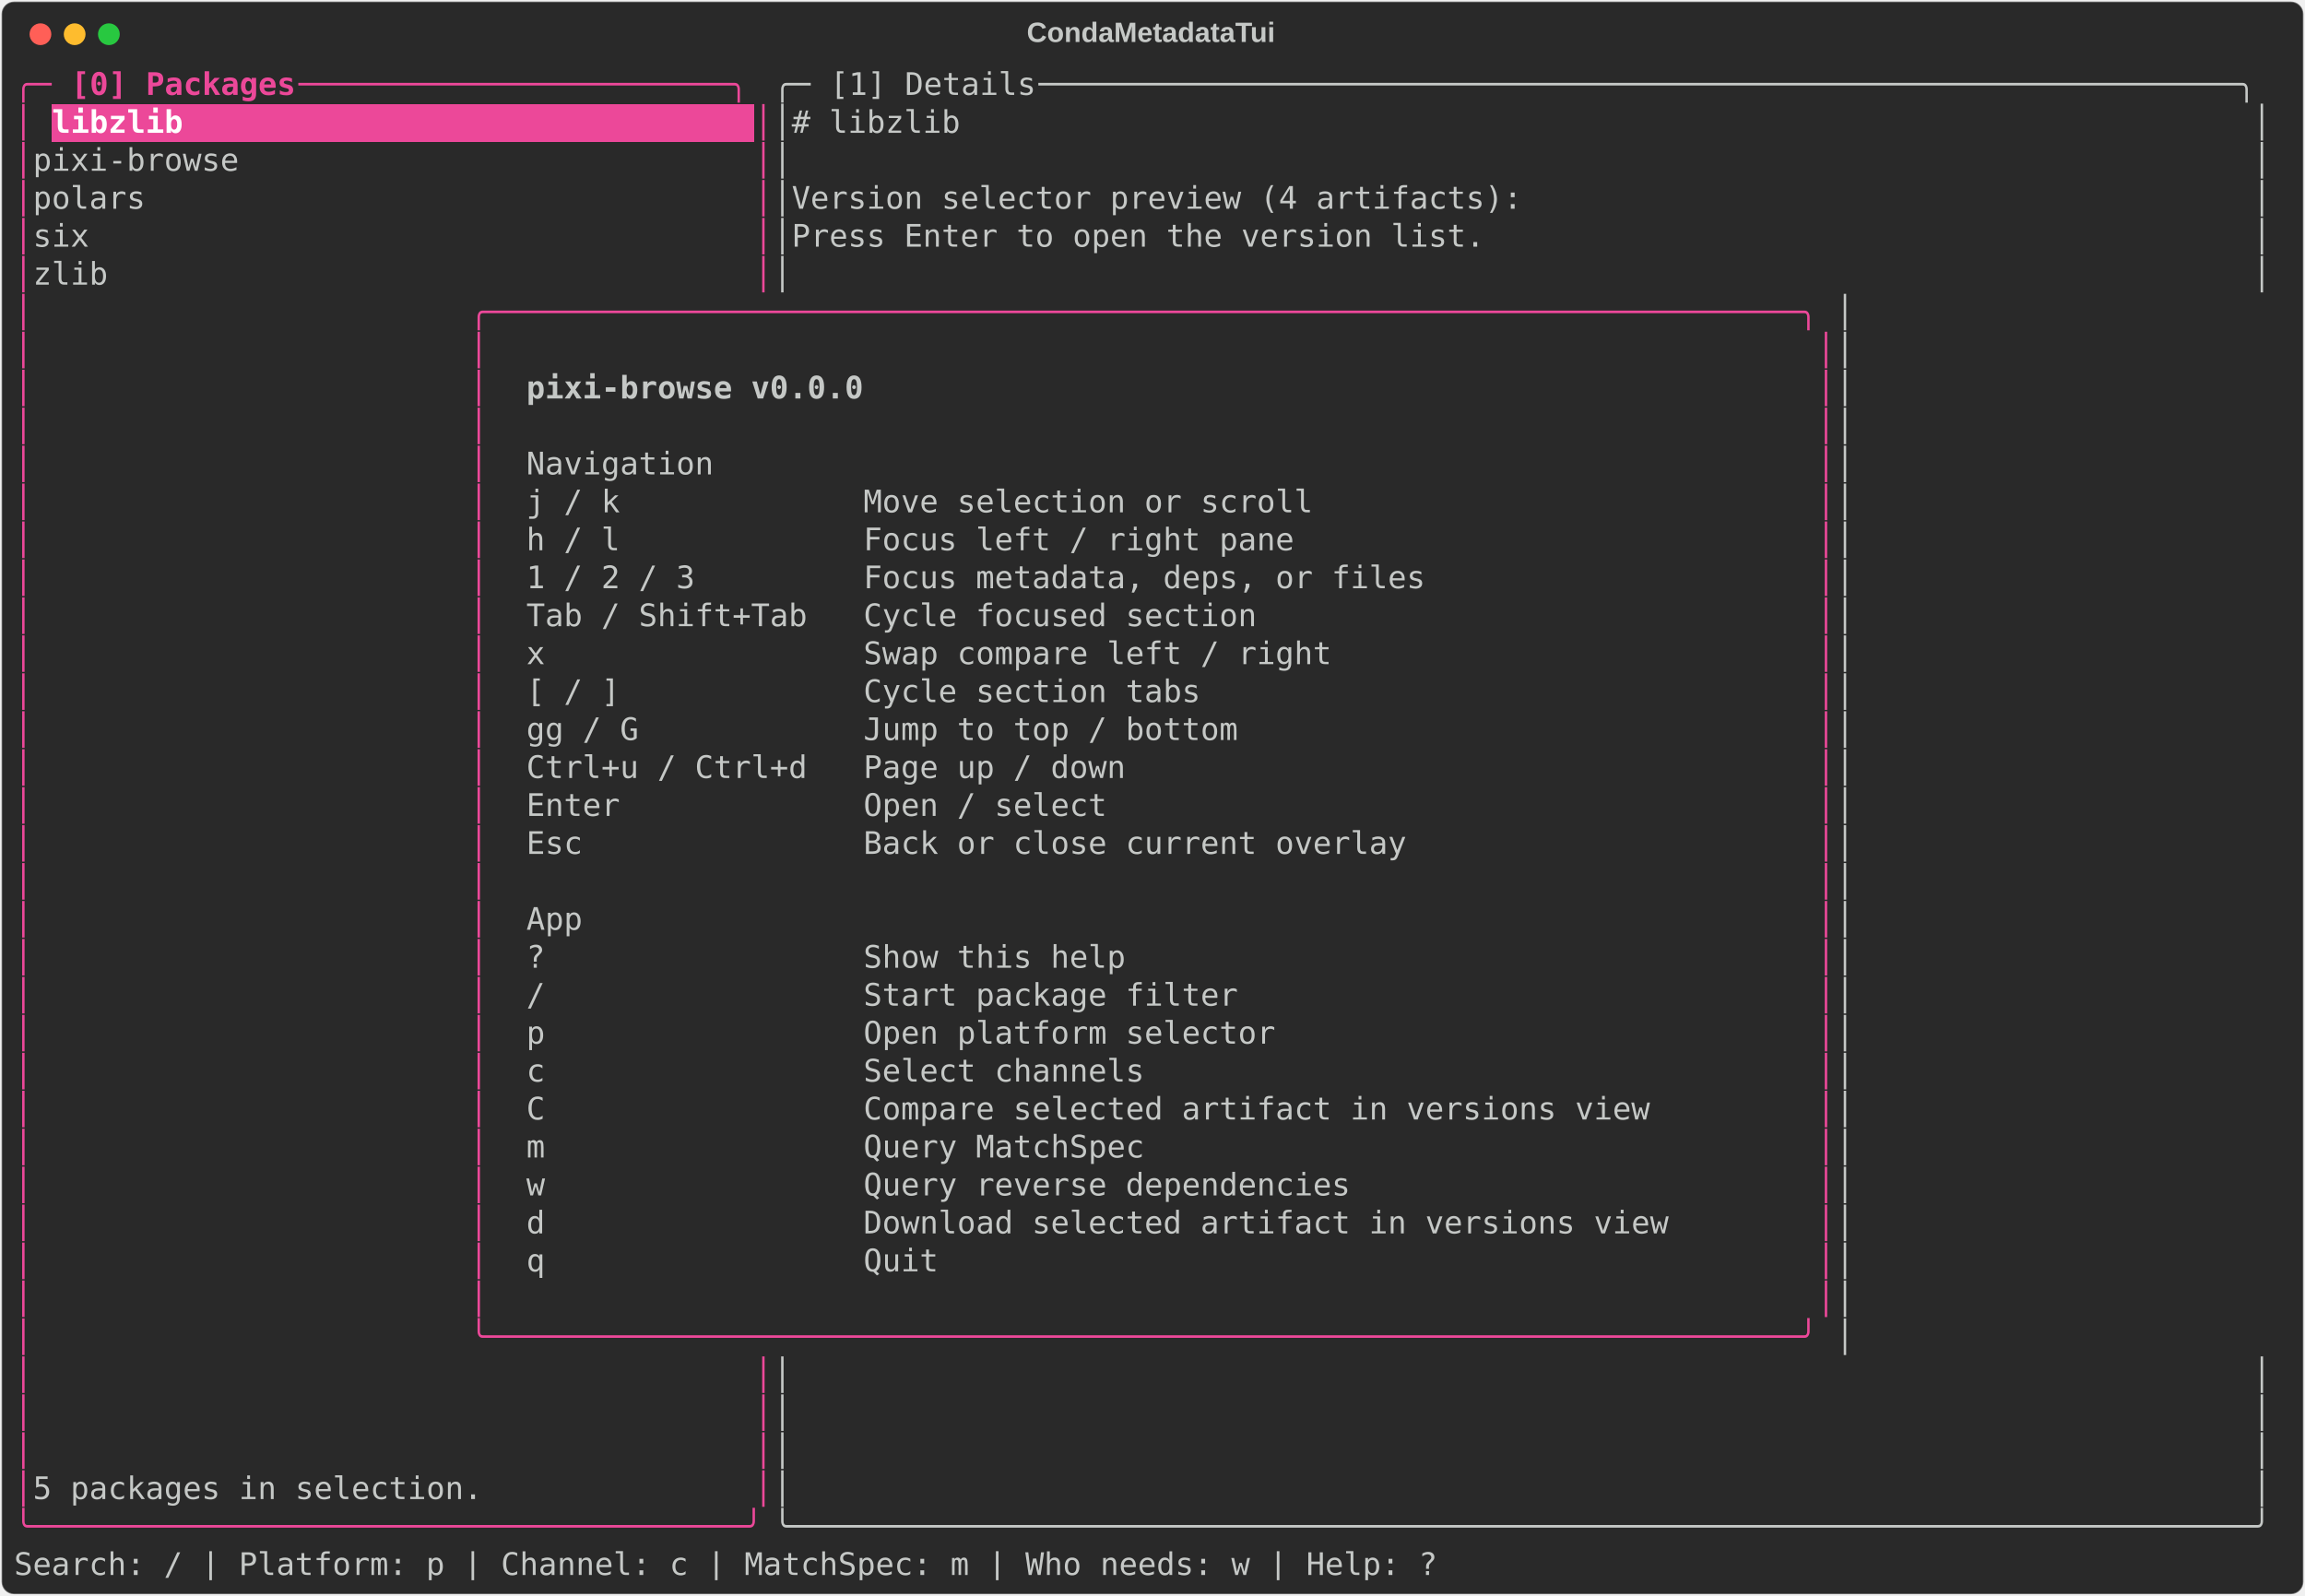
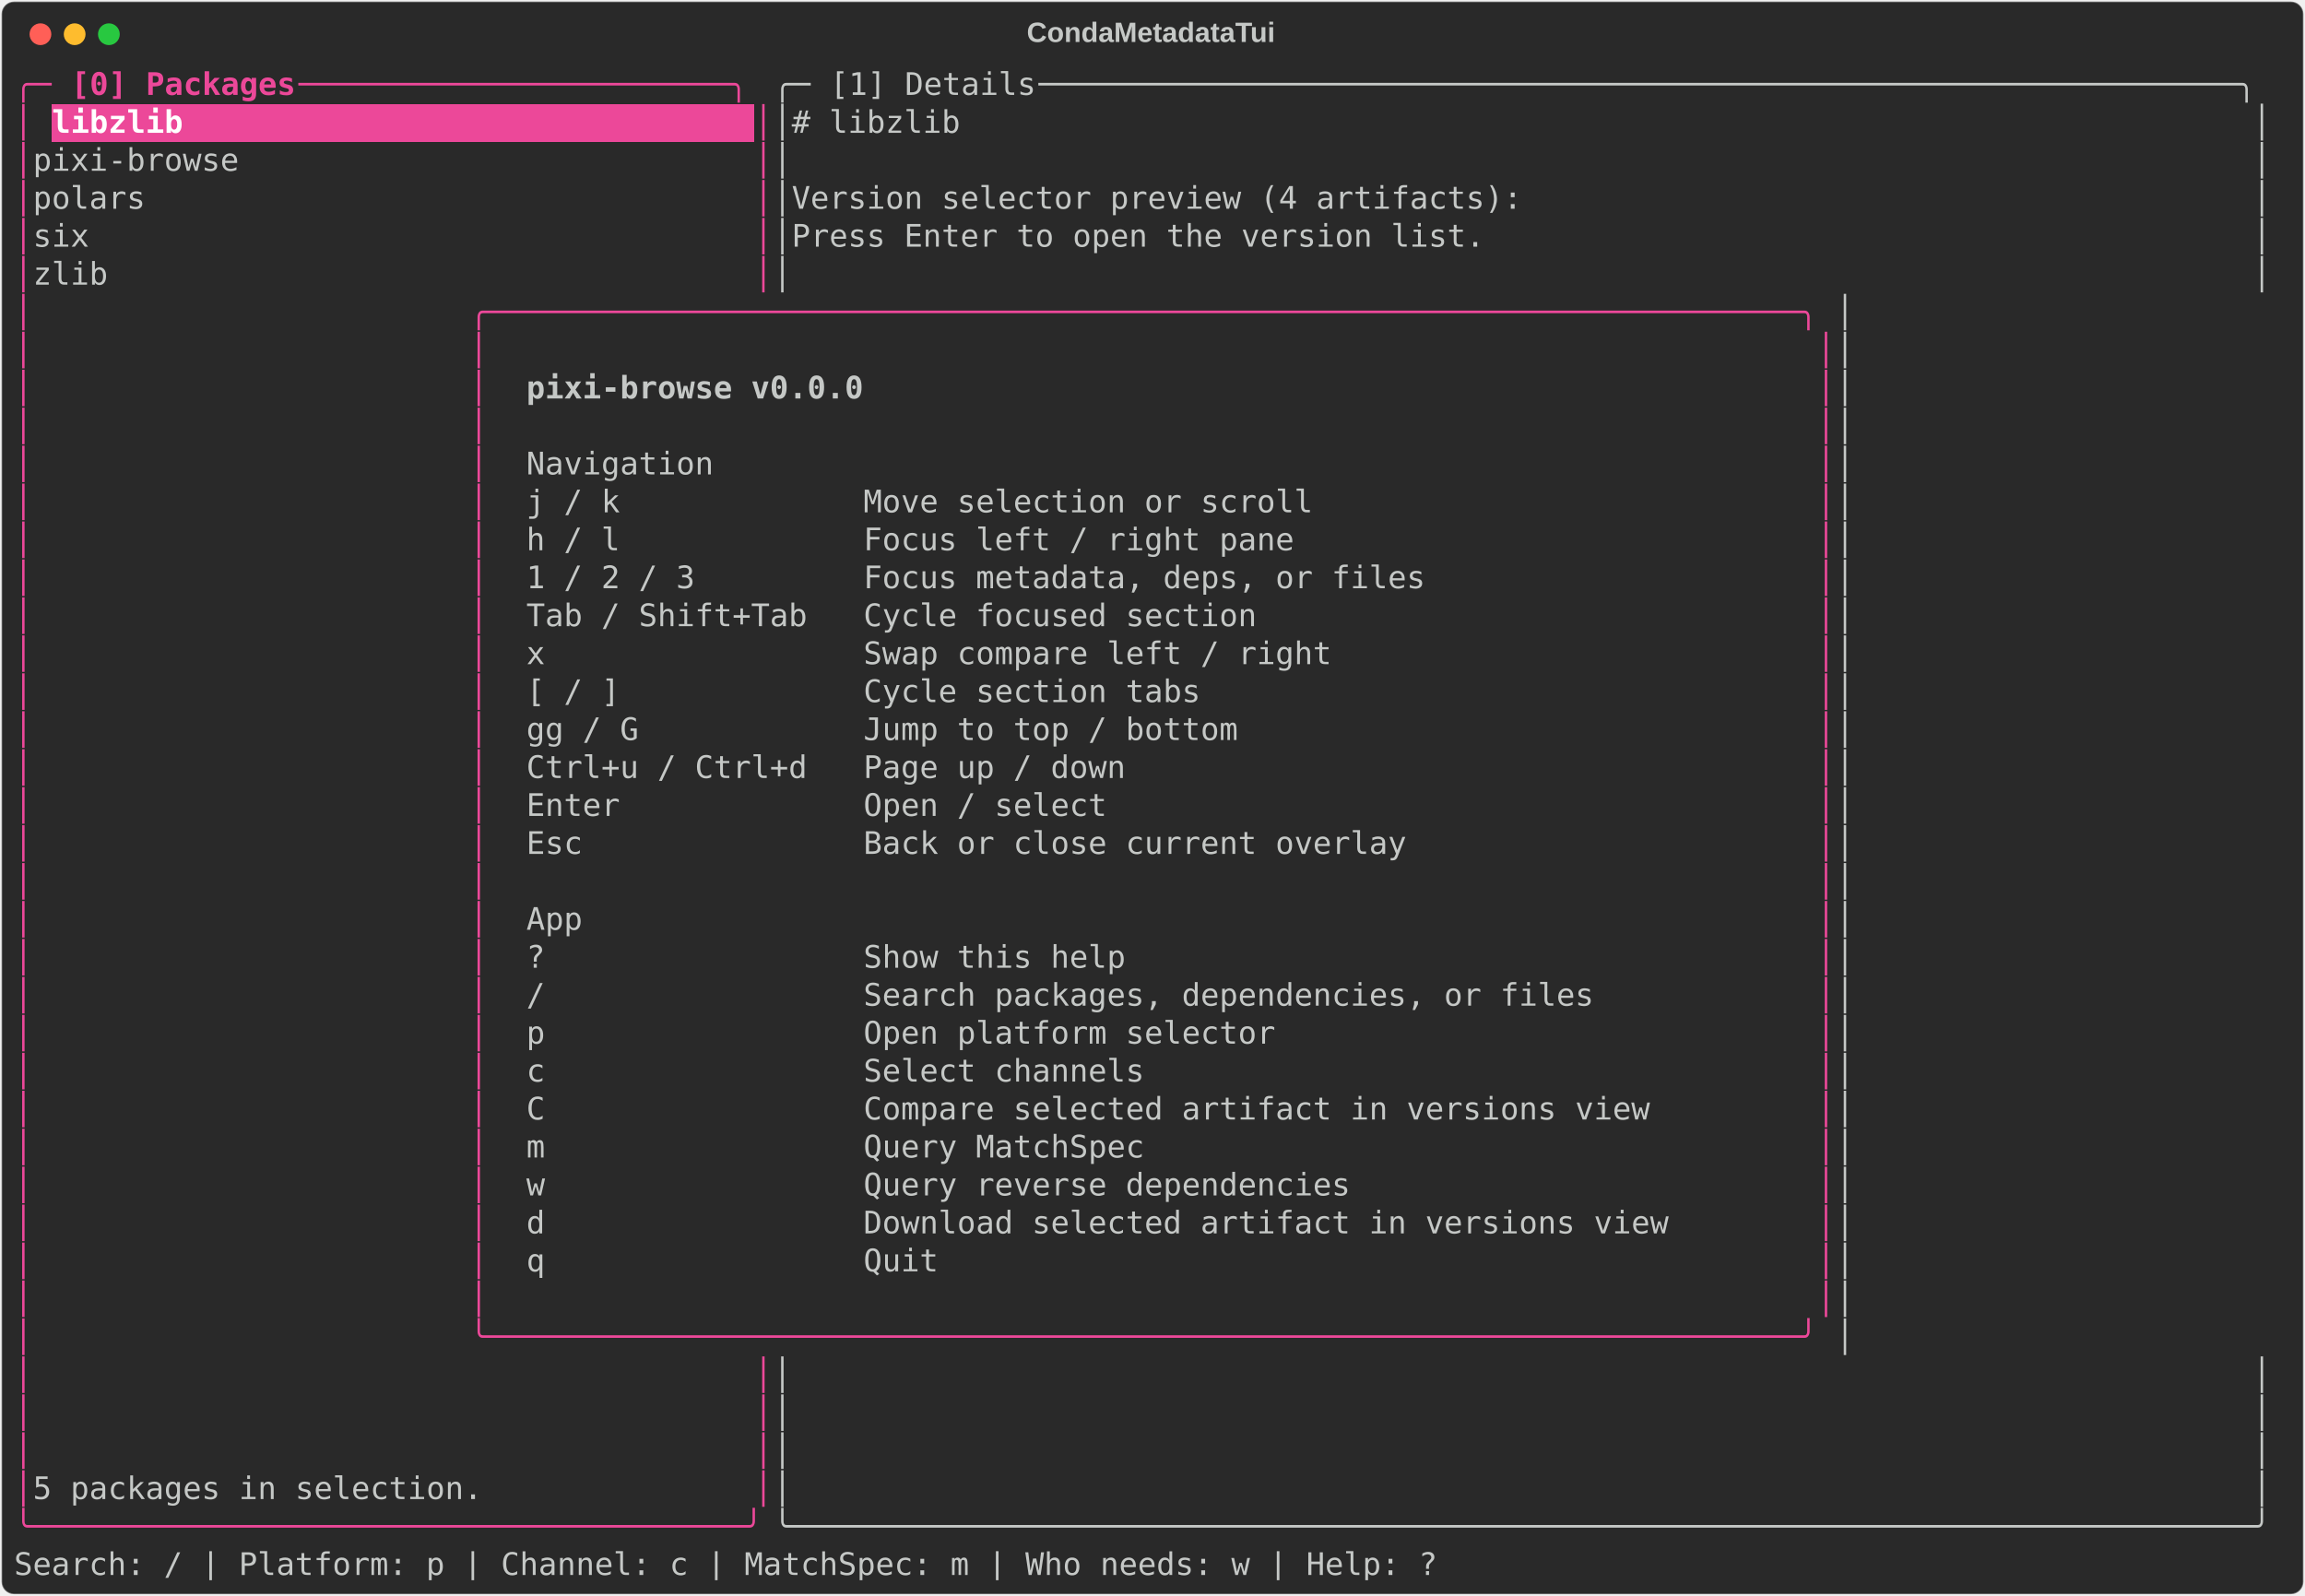
<svg xmlns="http://www.w3.org/2000/svg" class="rich-terminal" viewBox="0 0 1482 1026.0">
  <style>

    @font-face {
        font-family: "Fira Code";
        src: local("FiraCode-Regular"),
                url("https://cdnjs.cloudflare.com/ajax/libs/firacode/6.2.0/woff2/FiraCode-Regular.woff2") format("woff2"),
                url("https://cdnjs.cloudflare.com/ajax/libs/firacode/6.2.0/woff/FiraCode-Regular.woff") format("woff");
        font-style: normal;
        font-weight: 400;
    }
    @font-face {
        font-family: "Fira Code";
        src: local("FiraCode-Bold"),
                url("https://cdnjs.cloudflare.com/ajax/libs/firacode/6.2.0/woff2/FiraCode-Bold.woff2") format("woff2"),
                url("https://cdnjs.cloudflare.com/ajax/libs/firacode/6.2.0/woff/FiraCode-Bold.woff") format("woff");
        font-style: bold;
        font-weight: 700;
    }

    .terminal-matrix {
        font-family: Fira Code, monospace;
        font-size: 20px;
        line-height: 24.4px;
        font-variant-east-asian: full-width;
    }

    .terminal-title {
        font-size: 18px;
        font-weight: bold;
        font-family: arial;
    }

    .terminal-r1 { fill: #ec4899 }
.terminal-r2 { fill: #ec4899;font-weight: bold }
.terminal-r3 { fill: #c5c8c6 }
.terminal-r4 { fill: #ffffff;font-weight: bold }
.terminal-r5 { fill: #c5c8c6;font-weight: bold }
    </style>
  <defs>
    <clipPath id="terminal-clip-terminal">
      <rect x="0" y="0" width="1463.0" height="975.0" />
    </clipPath>
    <clipPath id="terminal-line-0">
      <rect x="0" y="1.5" width="1464" height="24.65" />
    </clipPath>
    <clipPath id="terminal-line-1">
      <rect x="0" y="25.9" width="1464" height="24.65" />
    </clipPath>
    <clipPath id="terminal-line-2">
      <rect x="0" y="50.3" width="1464" height="24.65" />
    </clipPath>
    <clipPath id="terminal-line-3">
      <rect x="0" y="74.7" width="1464" height="24.65" />
    </clipPath>
    <clipPath id="terminal-line-4">
      <rect x="0" y="99.1" width="1464" height="24.65" />
    </clipPath>
    <clipPath id="terminal-line-5">
      <rect x="0" y="123.5" width="1464" height="24.65" />
    </clipPath>
    <clipPath id="terminal-line-6">
      <rect x="0" y="147.9" width="1464" height="24.65" />
    </clipPath>
    <clipPath id="terminal-line-7">
      <rect x="0" y="172.3" width="1464" height="24.65" />
    </clipPath>
    <clipPath id="terminal-line-8">
      <rect x="0" y="196.7" width="1464" height="24.65" />
    </clipPath>
    <clipPath id="terminal-line-9">
      <rect x="0" y="221.1" width="1464" height="24.65" />
    </clipPath>
    <clipPath id="terminal-line-10">
      <rect x="0" y="245.5" width="1464" height="24.65" />
    </clipPath>
    <clipPath id="terminal-line-11">
      <rect x="0" y="269.9" width="1464" height="24.65" />
    </clipPath>
    <clipPath id="terminal-line-12">
      <rect x="0" y="294.3" width="1464" height="24.65" />
    </clipPath>
    <clipPath id="terminal-line-13">
      <rect x="0" y="318.7" width="1464" height="24.65" />
    </clipPath>
    <clipPath id="terminal-line-14">
      <rect x="0" y="343.1" width="1464" height="24.65" />
    </clipPath>
    <clipPath id="terminal-line-15">
      <rect x="0" y="367.5" width="1464" height="24.65" />
    </clipPath>
    <clipPath id="terminal-line-16">
      <rect x="0" y="391.9" width="1464" height="24.65" />
    </clipPath>
    <clipPath id="terminal-line-17">
      <rect x="0" y="416.3" width="1464" height="24.65" />
    </clipPath>
    <clipPath id="terminal-line-18">
      <rect x="0" y="440.7" width="1464" height="24.65" />
    </clipPath>
    <clipPath id="terminal-line-19">
      <rect x="0" y="465.1" width="1464" height="24.65" />
    </clipPath>
    <clipPath id="terminal-line-20">
      <rect x="0" y="489.5" width="1464" height="24.65" />
    </clipPath>
    <clipPath id="terminal-line-21">
      <rect x="0" y="513.9" width="1464" height="24.65" />
    </clipPath>
    <clipPath id="terminal-line-22">
      <rect x="0" y="538.3" width="1464" height="24.65" />
    </clipPath>
    <clipPath id="terminal-line-23">
      <rect x="0" y="562.7" width="1464" height="24.65" />
    </clipPath>
    <clipPath id="terminal-line-24">
      <rect x="0" y="587.1" width="1464" height="24.65" />
    </clipPath>
    <clipPath id="terminal-line-25">
      <rect x="0" y="611.5" width="1464" height="24.65" />
    </clipPath>
    <clipPath id="terminal-line-26">
      <rect x="0" y="635.9" width="1464" height="24.65" />
    </clipPath>
    <clipPath id="terminal-line-27">
      <rect x="0" y="660.3" width="1464" height="24.65" />
    </clipPath>
    <clipPath id="terminal-line-28">
      <rect x="0" y="684.7" width="1464" height="24.65" />
    </clipPath>
    <clipPath id="terminal-line-29">
      <rect x="0" y="709.1" width="1464" height="24.65" />
    </clipPath>
    <clipPath id="terminal-line-30">
      <rect x="0" y="733.5" width="1464" height="24.65" />
    </clipPath>
    <clipPath id="terminal-line-31">
      <rect x="0" y="757.9" width="1464" height="24.65" />
    </clipPath>
    <clipPath id="terminal-line-32">
      <rect x="0" y="782.3" width="1464" height="24.65" />
    </clipPath>
    <clipPath id="terminal-line-33">
      <rect x="0" y="806.7" width="1464" height="24.65" />
    </clipPath>
    <clipPath id="terminal-line-34">
      <rect x="0" y="831.1" width="1464" height="24.65" />
    </clipPath>
    <clipPath id="terminal-line-35">
      <rect x="0" y="855.5" width="1464" height="24.65" />
    </clipPath>
    <clipPath id="terminal-line-36">
      <rect x="0" y="879.9" width="1464" height="24.65" />
    </clipPath>
    <clipPath id="terminal-line-37">
      <rect x="0" y="904.3" width="1464" height="24.65" />
    </clipPath>
    <clipPath id="terminal-line-38">
      <rect x="0" y="928.7" width="1464" height="24.65" />
    </clipPath>
  </defs>
  <rect fill="#292929" stroke="rgba(255,255,255,0.35)" stroke-width="1" x="1" y="1" width="1480" height="1024" rx="8" />
  <text class="terminal-title" fill="#c5c8c6" text-anchor="middle" x="740" y="27">CondaMetadataTui</text>
  <g transform="translate(26,22)">
    <circle cx="0" cy="0" r="7" fill="#ff5f57" />
    <circle cx="22" cy="0" r="7" fill="#febc2e" />
    <circle cx="44" cy="0" r="7" fill="#28c840" />
  </g>
  <g transform="translate(9, 41)" clip-path="url(#terminal-clip-terminal)">
    <rect fill="#ec4899" x="24.4" y="25.9" width="451.4" height="24.65" shape-rendering="crispEdges" />
    <g class="terminal-matrix">
      <text class="terminal-r1" x="0" y="20" textLength="36.6" clip-path="url(#terminal-line-0)">╭─ </text>
      <text class="terminal-r2" x="36.6" y="20" textLength="146.4" clip-path="url(#terminal-line-0)">[0] Packages</text>
      <text class="terminal-r1" x="183" y="20" textLength="305" clip-path="url(#terminal-line-0)"> ───────────────────────╮</text>
      <text class="terminal-r3" x="488" y="20" textLength="36.6" clip-path="url(#terminal-line-0)">╭─ </text>
      <text class="terminal-r3" x="524.6" y="20" textLength="134.2" clip-path="url(#terminal-line-0)">[1] Details</text>
      <text class="terminal-r3" x="658.8" y="20" textLength="805.2" clip-path="url(#terminal-line-0)"> ────────────────────────────────────────────────────────────────╮</text>
      <text class="terminal-r3" x="1464" y="20" textLength="12.2" clip-path="url(#terminal-line-0)">
</text>
      <text class="terminal-r1" x="0" y="44.4" textLength="12.2" clip-path="url(#terminal-line-1)">│</text>
      <text class="terminal-r4" x="24.4" y="44.4" textLength="451.4" clip-path="url(#terminal-line-1)">libzlib                              </text>
      <text class="terminal-r1" x="475.8" y="44.4" textLength="12.2" clip-path="url(#terminal-line-1)">│</text>
      <text class="terminal-r3" x="488" y="44.4" textLength="976" clip-path="url(#terminal-line-1)">│# libzlib                                                                     │</text>
      <text class="terminal-r3" x="1464" y="44.4" textLength="12.2" clip-path="url(#terminal-line-1)">
</text>
      <text class="terminal-r1" x="0" y="68.8" textLength="12.2" clip-path="url(#terminal-line-2)">│</text>
      <text class="terminal-r3" x="12.2" y="68.8" textLength="463.6" clip-path="url(#terminal-line-2)"> pixi-browse                          </text>
      <text class="terminal-r1" x="475.8" y="68.8" textLength="12.2" clip-path="url(#terminal-line-2)">│</text>
      <text class="terminal-r3" x="488" y="68.8" textLength="976" clip-path="url(#terminal-line-2)">│                                                                              │</text>
      <text class="terminal-r3" x="1464" y="68.8" textLength="12.2" clip-path="url(#terminal-line-2)">
</text>
      <text class="terminal-r1" x="0" y="93.2" textLength="12.2" clip-path="url(#terminal-line-3)">│</text>
      <text class="terminal-r3" x="12.2" y="93.2" textLength="463.6" clip-path="url(#terminal-line-3)"> polars                               </text>
      <text class="terminal-r1" x="475.8" y="93.2" textLength="12.2" clip-path="url(#terminal-line-3)">│</text>
      <text class="terminal-r3" x="488" y="93.2" textLength="976" clip-path="url(#terminal-line-3)">│Version selector preview (4 artifacts):                                       │</text>
      <text class="terminal-r3" x="1464" y="93.2" textLength="12.2" clip-path="url(#terminal-line-3)">
</text>
      <text class="terminal-r1" x="0" y="117.6" textLength="12.2" clip-path="url(#terminal-line-4)">│</text>
      <text class="terminal-r3" x="12.2" y="117.6" textLength="463.6" clip-path="url(#terminal-line-4)"> six                                  </text>
      <text class="terminal-r1" x="475.8" y="117.6" textLength="12.2" clip-path="url(#terminal-line-4)">│</text>
      <text class="terminal-r3" x="488" y="117.6" textLength="976" clip-path="url(#terminal-line-4)">│Press Enter to open the version list.                                         │</text>
      <text class="terminal-r3" x="1464" y="117.6" textLength="12.2" clip-path="url(#terminal-line-4)">
</text>
      <text class="terminal-r1" x="0" y="142" textLength="12.2" clip-path="url(#terminal-line-5)">│</text>
      <text class="terminal-r3" x="12.2" y="142" textLength="463.6" clip-path="url(#terminal-line-5)"> zlib                                 </text>
      <text class="terminal-r1" x="475.8" y="142" textLength="12.2" clip-path="url(#terminal-line-5)">│</text>
      <text class="terminal-r3" x="488" y="142" textLength="976" clip-path="url(#terminal-line-5)">│                                                                              │</text>
      <text class="terminal-r3" x="1464" y="142" textLength="12.2" clip-path="url(#terminal-line-5)">
</text>
      <text class="terminal-r1" x="0" y="166.4" textLength="12.2" clip-path="url(#terminal-line-6)">│</text>
      <text class="terminal-r1" x="292.8" y="166.4" textLength="878.4" clip-path="url(#terminal-line-6)">╭──────────────────────────────────────────────────────────────────────╮</text>
      <text class="terminal-r3" x="1171.2" y="166.4" textLength="292.8" clip-path="url(#terminal-line-6)">                       │</text>
      <text class="terminal-r3" x="1464" y="166.4" textLength="12.2" clip-path="url(#terminal-line-6)">
</text>
      <text class="terminal-r1" x="0" y="190.8" textLength="12.2" clip-path="url(#terminal-line-7)">│</text>
      <text class="terminal-r1" x="292.8" y="190.8" textLength="12.2" clip-path="url(#terminal-line-7)">│</text>
      <text class="terminal-r1" x="1159" y="190.8" textLength="12.2" clip-path="url(#terminal-line-7)">│</text>
      <text class="terminal-r3" x="1171.2" y="190.8" textLength="292.8" clip-path="url(#terminal-line-7)">                       │</text>
      <text class="terminal-r3" x="1464" y="190.8" textLength="12.2" clip-path="url(#terminal-line-7)">
</text>
      <text class="terminal-r1" x="0" y="215.2" textLength="12.2" clip-path="url(#terminal-line-8)">│</text>
      <text class="terminal-r1" x="292.8" y="215.2" textLength="12.2" clip-path="url(#terminal-line-8)">│</text>
      <text class="terminal-r5" x="329.4" y="215.2" textLength="219.6" clip-path="url(#terminal-line-8)">pixi-browse v0.0.0</text>
      <text class="terminal-r1" x="1159" y="215.2" textLength="12.2" clip-path="url(#terminal-line-8)">│</text>
      <text class="terminal-r3" x="1171.2" y="215.2" textLength="292.8" clip-path="url(#terminal-line-8)">                       │</text>
      <text class="terminal-r3" x="1464" y="215.2" textLength="12.2" clip-path="url(#terminal-line-8)">
</text>
      <text class="terminal-r1" x="0" y="239.6" textLength="12.2" clip-path="url(#terminal-line-9)">│</text>
      <text class="terminal-r1" x="292.8" y="239.6" textLength="12.2" clip-path="url(#terminal-line-9)">│</text>
      <text class="terminal-r1" x="1159" y="239.6" textLength="12.2" clip-path="url(#terminal-line-9)">│</text>
      <text class="terminal-r3" x="1171.2" y="239.6" textLength="292.8" clip-path="url(#terminal-line-9)">                       │</text>
      <text class="terminal-r3" x="1464" y="239.6" textLength="12.2" clip-path="url(#terminal-line-9)">
</text>
      <text class="terminal-r1" x="0" y="264" textLength="12.2" clip-path="url(#terminal-line-10)">│</text>
      <text class="terminal-r1" x="292.8" y="264" textLength="12.2" clip-path="url(#terminal-line-10)">│</text>
      <text class="terminal-r3" x="329.4" y="264" textLength="122" clip-path="url(#terminal-line-10)">Navigation</text>
      <text class="terminal-r1" x="1159" y="264" textLength="12.2" clip-path="url(#terminal-line-10)">│</text>
      <text class="terminal-r3" x="1171.2" y="264" textLength="292.8" clip-path="url(#terminal-line-10)">                       │</text>
      <text class="terminal-r3" x="1464" y="264" textLength="12.2" clip-path="url(#terminal-line-10)">
</text>
      <text class="terminal-r1" x="0" y="288.4" textLength="12.2" clip-path="url(#terminal-line-11)">│</text>
      <text class="terminal-r1" x="292.8" y="288.4" textLength="12.2" clip-path="url(#terminal-line-11)">│</text>
      <text class="terminal-r3" x="329.4" y="288.4" textLength="536.8" clip-path="url(#terminal-line-11)">  j / k             Move selection or scroll</text>
      <text class="terminal-r1" x="1159" y="288.4" textLength="12.2" clip-path="url(#terminal-line-11)">│</text>
      <text class="terminal-r3" x="1171.2" y="288.4" textLength="292.8" clip-path="url(#terminal-line-11)">                       │</text>
      <text class="terminal-r3" x="1464" y="288.4" textLength="12.2" clip-path="url(#terminal-line-11)">
</text>
      <text class="terminal-r1" x="0" y="312.8" textLength="12.2" clip-path="url(#terminal-line-12)">│</text>
      <text class="terminal-r1" x="292.8" y="312.8" textLength="12.2" clip-path="url(#terminal-line-12)">│</text>
      <text class="terminal-r3" x="329.4" y="312.8" textLength="524.6" clip-path="url(#terminal-line-12)">  h / l             Focus left / right pane</text>
      <text class="terminal-r1" x="1159" y="312.8" textLength="12.2" clip-path="url(#terminal-line-12)">│</text>
      <text class="terminal-r3" x="1171.2" y="312.8" textLength="292.8" clip-path="url(#terminal-line-12)">                       │</text>
      <text class="terminal-r3" x="1464" y="312.8" textLength="12.2" clip-path="url(#terminal-line-12)">
</text>
      <text class="terminal-r1" x="0" y="337.2" textLength="12.2" clip-path="url(#terminal-line-13)">│</text>
      <text class="terminal-r1" x="292.8" y="337.2" textLength="12.2" clip-path="url(#terminal-line-13)">│</text>
      <text class="terminal-r3" x="329.4" y="337.2" textLength="610" clip-path="url(#terminal-line-13)">  1 / 2 / 3         Focus metadata, deps, or files</text>
      <text class="terminal-r1" x="1159" y="337.2" textLength="12.2" clip-path="url(#terminal-line-13)">│</text>
      <text class="terminal-r3" x="1171.2" y="337.2" textLength="292.8" clip-path="url(#terminal-line-13)">                       │</text>
      <text class="terminal-r3" x="1464" y="337.2" textLength="12.2" clip-path="url(#terminal-line-13)">
</text>
      <text class="terminal-r1" x="0" y="361.6" textLength="12.2" clip-path="url(#terminal-line-14)">│</text>
      <text class="terminal-r1" x="292.8" y="361.6" textLength="12.2" clip-path="url(#terminal-line-14)">│</text>
      <text class="terminal-r3" x="329.4" y="361.6" textLength="500.2" clip-path="url(#terminal-line-14)">  Tab / Shift+Tab   Cycle focused section</text>
      <text class="terminal-r1" x="1159" y="361.6" textLength="12.2" clip-path="url(#terminal-line-14)">│</text>
      <text class="terminal-r3" x="1171.2" y="361.6" textLength="292.8" clip-path="url(#terminal-line-14)">                       │</text>
      <text class="terminal-r3" x="1464" y="361.6" textLength="12.2" clip-path="url(#terminal-line-14)">
</text>
      <text class="terminal-r1" x="0" y="386" textLength="12.2" clip-path="url(#terminal-line-15)">│</text>
      <text class="terminal-r1" x="292.8" y="386" textLength="12.2" clip-path="url(#terminal-line-15)">│</text>
      <text class="terminal-r3" x="329.4" y="386" textLength="549" clip-path="url(#terminal-line-15)">  x                 Swap compare left / right</text>
      <text class="terminal-r1" x="1159" y="386" textLength="12.2" clip-path="url(#terminal-line-15)">│</text>
      <text class="terminal-r3" x="1171.2" y="386" textLength="292.8" clip-path="url(#terminal-line-15)">                       │</text>
      <text class="terminal-r3" x="1464" y="386" textLength="12.2" clip-path="url(#terminal-line-15)">
</text>
      <text class="terminal-r1" x="0" y="410.4" textLength="12.2" clip-path="url(#terminal-line-16)">│</text>
      <text class="terminal-r1" x="292.8" y="410.4" textLength="12.2" clip-path="url(#terminal-line-16)">│</text>
      <text class="terminal-r3" x="329.4" y="410.4" textLength="463.6" clip-path="url(#terminal-line-16)">  [ / ]             Cycle section tabs</text>
      <text class="terminal-r1" x="1159" y="410.4" textLength="12.2" clip-path="url(#terminal-line-16)">│</text>
      <text class="terminal-r3" x="1171.2" y="410.4" textLength="292.8" clip-path="url(#terminal-line-16)">                       │</text>
      <text class="terminal-r3" x="1464" y="410.4" textLength="12.2" clip-path="url(#terminal-line-16)">
</text>
      <text class="terminal-r1" x="0" y="434.8" textLength="12.2" clip-path="url(#terminal-line-17)">│</text>
      <text class="terminal-r1" x="292.8" y="434.8" textLength="12.2" clip-path="url(#terminal-line-17)">│</text>
      <text class="terminal-r3" x="329.4" y="434.8" textLength="488" clip-path="url(#terminal-line-17)">  gg / G            Jump to top / bottom</text>
      <text class="terminal-r1" x="1159" y="434.8" textLength="12.2" clip-path="url(#terminal-line-17)">│</text>
      <text class="terminal-r3" x="1171.2" y="434.8" textLength="292.8" clip-path="url(#terminal-line-17)">                       │</text>
      <text class="terminal-r3" x="1464" y="434.8" textLength="12.2" clip-path="url(#terminal-line-17)">
</text>
      <text class="terminal-r1" x="0" y="459.2" textLength="12.2" clip-path="url(#terminal-line-18)">│</text>
      <text class="terminal-r1" x="292.8" y="459.2" textLength="12.2" clip-path="url(#terminal-line-18)">│</text>
      <text class="terminal-r3" x="329.4" y="459.2" textLength="414.8" clip-path="url(#terminal-line-18)">  Ctrl+u / Ctrl+d   Page up / down</text>
      <text class="terminal-r1" x="1159" y="459.2" textLength="12.2" clip-path="url(#terminal-line-18)">│</text>
      <text class="terminal-r3" x="1171.2" y="459.2" textLength="292.8" clip-path="url(#terminal-line-18)">                       │</text>
      <text class="terminal-r3" x="1464" y="459.2" textLength="12.2" clip-path="url(#terminal-line-18)">
</text>
      <text class="terminal-r1" x="0" y="483.6" textLength="12.2" clip-path="url(#terminal-line-19)">│</text>
      <text class="terminal-r1" x="292.8" y="483.6" textLength="12.2" clip-path="url(#terminal-line-19)">│</text>
      <text class="terminal-r3" x="329.4" y="483.6" textLength="402.6" clip-path="url(#terminal-line-19)">  Enter             Open / select</text>
      <text class="terminal-r1" x="1159" y="483.6" textLength="12.2" clip-path="url(#terminal-line-19)">│</text>
      <text class="terminal-r3" x="1171.2" y="483.6" textLength="292.8" clip-path="url(#terminal-line-19)">                       │</text>
      <text class="terminal-r3" x="1464" y="483.6" textLength="12.2" clip-path="url(#terminal-line-19)">
</text>
      <text class="terminal-r1" x="0" y="508" textLength="12.2" clip-path="url(#terminal-line-20)">│</text>
      <text class="terminal-r1" x="292.8" y="508" textLength="12.2" clip-path="url(#terminal-line-20)">│</text>
      <text class="terminal-r3" x="329.4" y="508" textLength="597.8" clip-path="url(#terminal-line-20)">  Esc               Back or close current overlay</text>
      <text class="terminal-r1" x="1159" y="508" textLength="12.2" clip-path="url(#terminal-line-20)">│</text>
      <text class="terminal-r3" x="1171.2" y="508" textLength="292.8" clip-path="url(#terminal-line-20)">                       │</text>
      <text class="terminal-r3" x="1464" y="508" textLength="12.2" clip-path="url(#terminal-line-20)">
</text>
      <text class="terminal-r1" x="0" y="532.4" textLength="12.2" clip-path="url(#terminal-line-21)">│</text>
      <text class="terminal-r1" x="292.8" y="532.4" textLength="12.2" clip-path="url(#terminal-line-21)">│</text>
      <text class="terminal-r1" x="1159" y="532.4" textLength="12.2" clip-path="url(#terminal-line-21)">│</text>
      <text class="terminal-r3" x="1171.2" y="532.4" textLength="292.8" clip-path="url(#terminal-line-21)">                       │</text>
      <text class="terminal-r3" x="1464" y="532.4" textLength="12.2" clip-path="url(#terminal-line-21)">
</text>
      <text class="terminal-r1" x="0" y="556.8" textLength="12.2" clip-path="url(#terminal-line-22)">│</text>
      <text class="terminal-r1" x="292.8" y="556.8" textLength="12.2" clip-path="url(#terminal-line-22)">│</text>
      <text class="terminal-r3" x="329.4" y="556.8" textLength="36.6" clip-path="url(#terminal-line-22)">App</text>
      <text class="terminal-r1" x="1159" y="556.8" textLength="12.2" clip-path="url(#terminal-line-22)">│</text>
      <text class="terminal-r3" x="1171.2" y="556.8" textLength="292.8" clip-path="url(#terminal-line-22)">                       │</text>
      <text class="terminal-r3" x="1464" y="556.8" textLength="12.2" clip-path="url(#terminal-line-22)">
</text>
      <text class="terminal-r1" x="0" y="581.2" textLength="12.2" clip-path="url(#terminal-line-23)">│</text>
      <text class="terminal-r1" x="292.8" y="581.2" textLength="12.2" clip-path="url(#terminal-line-23)">│</text>
      <text class="terminal-r3" x="329.4" y="581.2" textLength="414.8" clip-path="url(#terminal-line-23)">  ?                 Show this help</text>
      <text class="terminal-r1" x="1159" y="581.2" textLength="12.2" clip-path="url(#terminal-line-23)">│</text>
      <text class="terminal-r3" x="1171.2" y="581.2" textLength="292.8" clip-path="url(#terminal-line-23)">                       │</text>
      <text class="terminal-r3" x="1464" y="581.2" textLength="12.2" clip-path="url(#terminal-line-23)">
</text>
      <text class="terminal-r1" x="0" y="605.6" textLength="12.2" clip-path="url(#terminal-line-24)">│</text>
      <text class="terminal-r1" x="292.8" y="605.6" textLength="12.2" clip-path="url(#terminal-line-24)">│</text>
-       <text class="terminal-r3" x="329.4" y="605.6" textLength="488" clip-path="url(#terminal-line-24)">  /                 Start package filter</text>
+       <text class="terminal-r3" x="329.4" y="605.6" textLength="719.8" clip-path="url(#terminal-line-24)">  /                 Search packages, dependencies, or files</text>
      <text class="terminal-r1" x="1159" y="605.6" textLength="12.2" clip-path="url(#terminal-line-24)">│</text>
      <text class="terminal-r3" x="1171.2" y="605.6" textLength="292.8" clip-path="url(#terminal-line-24)">                       │</text>
      <text class="terminal-r3" x="1464" y="605.6" textLength="12.2" clip-path="url(#terminal-line-24)">
</text>
      <text class="terminal-r1" x="0" y="630" textLength="12.2" clip-path="url(#terminal-line-25)">│</text>
      <text class="terminal-r1" x="292.8" y="630" textLength="12.2" clip-path="url(#terminal-line-25)">│</text>
      <text class="terminal-r3" x="329.4" y="630" textLength="512.4" clip-path="url(#terminal-line-25)">  p                 Open platform selector</text>
      <text class="terminal-r1" x="1159" y="630" textLength="12.2" clip-path="url(#terminal-line-25)">│</text>
      <text class="terminal-r3" x="1171.2" y="630" textLength="292.8" clip-path="url(#terminal-line-25)">                       │</text>
      <text class="terminal-r3" x="1464" y="630" textLength="12.2" clip-path="url(#terminal-line-25)">
</text>
      <text class="terminal-r1" x="0" y="654.4" textLength="12.2" clip-path="url(#terminal-line-26)">│</text>
      <text class="terminal-r1" x="292.8" y="654.4" textLength="12.2" clip-path="url(#terminal-line-26)">│</text>
      <text class="terminal-r3" x="329.4" y="654.4" textLength="427" clip-path="url(#terminal-line-26)">  c                 Select channels</text>
      <text class="terminal-r1" x="1159" y="654.4" textLength="12.2" clip-path="url(#terminal-line-26)">│</text>
      <text class="terminal-r3" x="1171.2" y="654.4" textLength="292.8" clip-path="url(#terminal-line-26)">                       │</text>
      <text class="terminal-r3" x="1464" y="654.4" textLength="12.2" clip-path="url(#terminal-line-26)">
</text>
      <text class="terminal-r1" x="0" y="678.8" textLength="12.2" clip-path="url(#terminal-line-27)">│</text>
      <text class="terminal-r1" x="292.8" y="678.8" textLength="12.2" clip-path="url(#terminal-line-27)">│</text>
      <text class="terminal-r3" x="329.4" y="678.8" textLength="756.4" clip-path="url(#terminal-line-27)">  C                 Compare selected artifact in versions view</text>
      <text class="terminal-r1" x="1159" y="678.8" textLength="12.2" clip-path="url(#terminal-line-27)">│</text>
      <text class="terminal-r3" x="1171.2" y="678.8" textLength="292.8" clip-path="url(#terminal-line-27)">                       │</text>
      <text class="terminal-r3" x="1464" y="678.8" textLength="12.2" clip-path="url(#terminal-line-27)">
</text>
      <text class="terminal-r1" x="0" y="703.2" textLength="12.2" clip-path="url(#terminal-line-28)">│</text>
      <text class="terminal-r1" x="292.8" y="703.2" textLength="12.2" clip-path="url(#terminal-line-28)">│</text>
      <text class="terminal-r3" x="329.4" y="703.2" textLength="427" clip-path="url(#terminal-line-28)">  m                 Query MatchSpec</text>
      <text class="terminal-r1" x="1159" y="703.2" textLength="12.2" clip-path="url(#terminal-line-28)">│</text>
      <text class="terminal-r3" x="1171.2" y="703.2" textLength="292.8" clip-path="url(#terminal-line-28)">                       │</text>
      <text class="terminal-r3" x="1464" y="703.2" textLength="12.2" clip-path="url(#terminal-line-28)">
</text>
      <text class="terminal-r1" x="0" y="727.6" textLength="12.2" clip-path="url(#terminal-line-29)">│</text>
      <text class="terminal-r1" x="292.8" y="727.6" textLength="12.2" clip-path="url(#terminal-line-29)">│</text>
      <text class="terminal-r3" x="329.4" y="727.6" textLength="561.2" clip-path="url(#terminal-line-29)">  w                 Query reverse dependencies</text>
      <text class="terminal-r1" x="1159" y="727.6" textLength="12.2" clip-path="url(#terminal-line-29)">│</text>
      <text class="terminal-r3" x="1171.2" y="727.6" textLength="292.8" clip-path="url(#terminal-line-29)">                       │</text>
      <text class="terminal-r3" x="1464" y="727.6" textLength="12.2" clip-path="url(#terminal-line-29)">
</text>
      <text class="terminal-r1" x="0" y="752" textLength="12.2" clip-path="url(#terminal-line-30)">│</text>
      <text class="terminal-r1" x="292.8" y="752" textLength="12.2" clip-path="url(#terminal-line-30)">│</text>
      <text class="terminal-r3" x="329.4" y="752" textLength="768.6" clip-path="url(#terminal-line-30)">  d                 Download selected artifact in versions view</text>
      <text class="terminal-r1" x="1159" y="752" textLength="12.2" clip-path="url(#terminal-line-30)">│</text>
      <text class="terminal-r3" x="1171.2" y="752" textLength="292.8" clip-path="url(#terminal-line-30)">                       │</text>
      <text class="terminal-r3" x="1464" y="752" textLength="12.2" clip-path="url(#terminal-line-30)">
</text>
      <text class="terminal-r1" x="0" y="776.4" textLength="12.2" clip-path="url(#terminal-line-31)">│</text>
      <text class="terminal-r1" x="292.8" y="776.4" textLength="12.2" clip-path="url(#terminal-line-31)">│</text>
      <text class="terminal-r3" x="329.4" y="776.4" textLength="292.8" clip-path="url(#terminal-line-31)">  q                 Quit</text>
      <text class="terminal-r1" x="1159" y="776.4" textLength="12.2" clip-path="url(#terminal-line-31)">│</text>
      <text class="terminal-r3" x="1171.2" y="776.4" textLength="292.8" clip-path="url(#terminal-line-31)">                       │</text>
      <text class="terminal-r3" x="1464" y="776.4" textLength="12.2" clip-path="url(#terminal-line-31)">
</text>
      <text class="terminal-r1" x="0" y="800.8" textLength="12.2" clip-path="url(#terminal-line-32)">│</text>
      <text class="terminal-r1" x="292.8" y="800.8" textLength="12.2" clip-path="url(#terminal-line-32)">│</text>
      <text class="terminal-r1" x="1159" y="800.8" textLength="12.2" clip-path="url(#terminal-line-32)">│</text>
      <text class="terminal-r3" x="1171.2" y="800.8" textLength="292.8" clip-path="url(#terminal-line-32)">                       │</text>
      <text class="terminal-r3" x="1464" y="800.8" textLength="12.2" clip-path="url(#terminal-line-32)">
</text>
      <text class="terminal-r1" x="0" y="825.2" textLength="12.2" clip-path="url(#terminal-line-33)">│</text>
      <text class="terminal-r1" x="292.8" y="825.2" textLength="878.4" clip-path="url(#terminal-line-33)">╰──────────────────────────────────────────────────────────────────────╯</text>
      <text class="terminal-r3" x="1171.2" y="825.2" textLength="292.8" clip-path="url(#terminal-line-33)">                       │</text>
      <text class="terminal-r3" x="1464" y="825.2" textLength="12.2" clip-path="url(#terminal-line-33)">
</text>
      <text class="terminal-r1" x="0" y="849.6" textLength="12.2" clip-path="url(#terminal-line-34)">│</text>
      <text class="terminal-r1" x="475.8" y="849.6" textLength="12.2" clip-path="url(#terminal-line-34)">│</text>
      <text class="terminal-r3" x="488" y="849.6" textLength="976" clip-path="url(#terminal-line-34)">│                                                                              │</text>
      <text class="terminal-r3" x="1464" y="849.6" textLength="12.2" clip-path="url(#terminal-line-34)">
</text>
      <text class="terminal-r1" x="0" y="874" textLength="12.2" clip-path="url(#terminal-line-35)">│</text>
      <text class="terminal-r1" x="475.8" y="874" textLength="12.2" clip-path="url(#terminal-line-35)">│</text>
      <text class="terminal-r3" x="488" y="874" textLength="976" clip-path="url(#terminal-line-35)">│                                                                              │</text>
      <text class="terminal-r3" x="1464" y="874" textLength="12.2" clip-path="url(#terminal-line-35)">
</text>
      <text class="terminal-r1" x="0" y="898.4" textLength="12.2" clip-path="url(#terminal-line-36)">│</text>
      <text class="terminal-r1" x="475.8" y="898.4" textLength="12.2" clip-path="url(#terminal-line-36)">│</text>
      <text class="terminal-r3" x="488" y="898.4" textLength="976" clip-path="url(#terminal-line-36)">│                                                                              │</text>
      <text class="terminal-r3" x="1464" y="898.4" textLength="12.2" clip-path="url(#terminal-line-36)">
</text>
      <text class="terminal-r1" x="0" y="922.8" textLength="12.2" clip-path="url(#terminal-line-37)">│</text>
      <text class="terminal-r3" x="12.2" y="922.8" textLength="463.6" clip-path="url(#terminal-line-37)">5 packages in selection.              </text>
      <text class="terminal-r1" x="475.8" y="922.8" textLength="12.2" clip-path="url(#terminal-line-37)">│</text>
      <text class="terminal-r3" x="488" y="922.8" textLength="976" clip-path="url(#terminal-line-37)">│                                                                              │</text>
      <text class="terminal-r3" x="1464" y="922.8" textLength="12.2" clip-path="url(#terminal-line-37)">
</text>
      <text class="terminal-r1" x="0" y="947.2" textLength="488" clip-path="url(#terminal-line-38)">╰──────────────────────────────────────╯</text>
      <text class="terminal-r3" x="488" y="947.2" textLength="976" clip-path="url(#terminal-line-38)">╰──────────────────────────────────────────────────────────────────────────────╯</text>
      <text class="terminal-r3" x="1464" y="947.2" textLength="12.2" clip-path="url(#terminal-line-38)">
</text>
      <text class="terminal-r3" x="0" y="971.6" textLength="1464" clip-path="url(#terminal-line-39)">Search: / | Platform: p | Channel: c | MatchSpec: m | Who needs: w | Help: ?                                            </text>
    </g>
  </g>
</svg>
